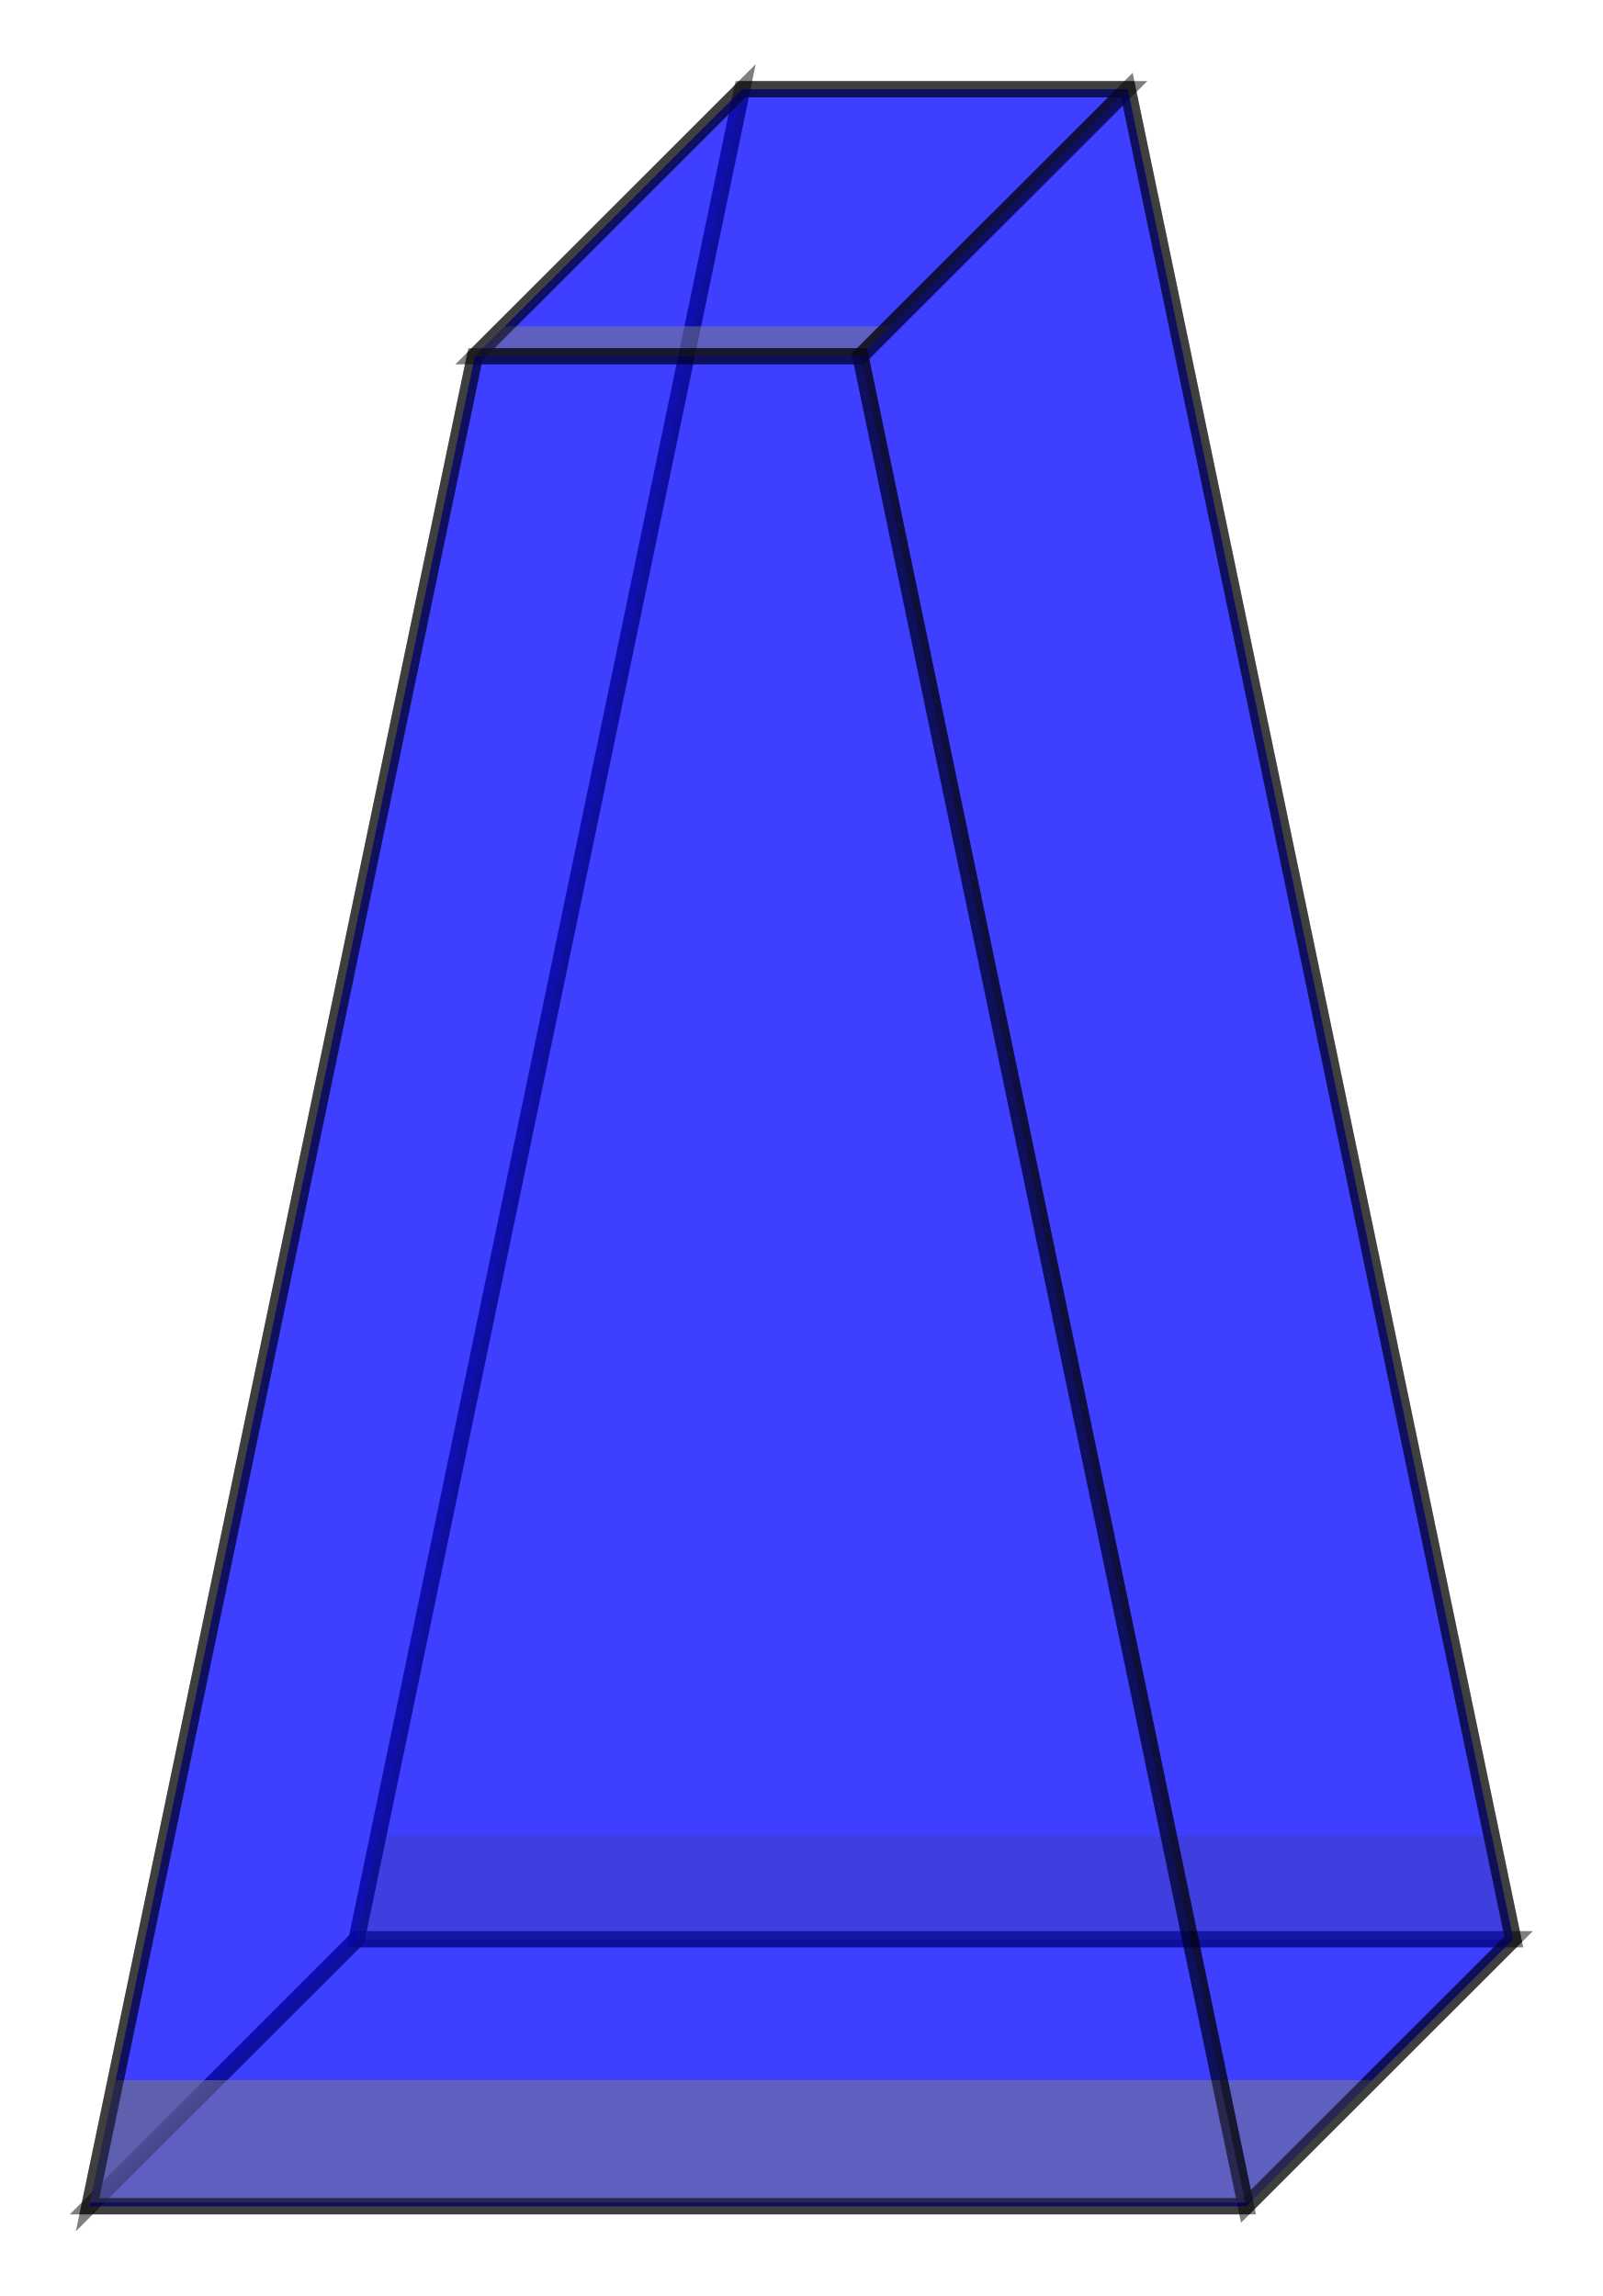
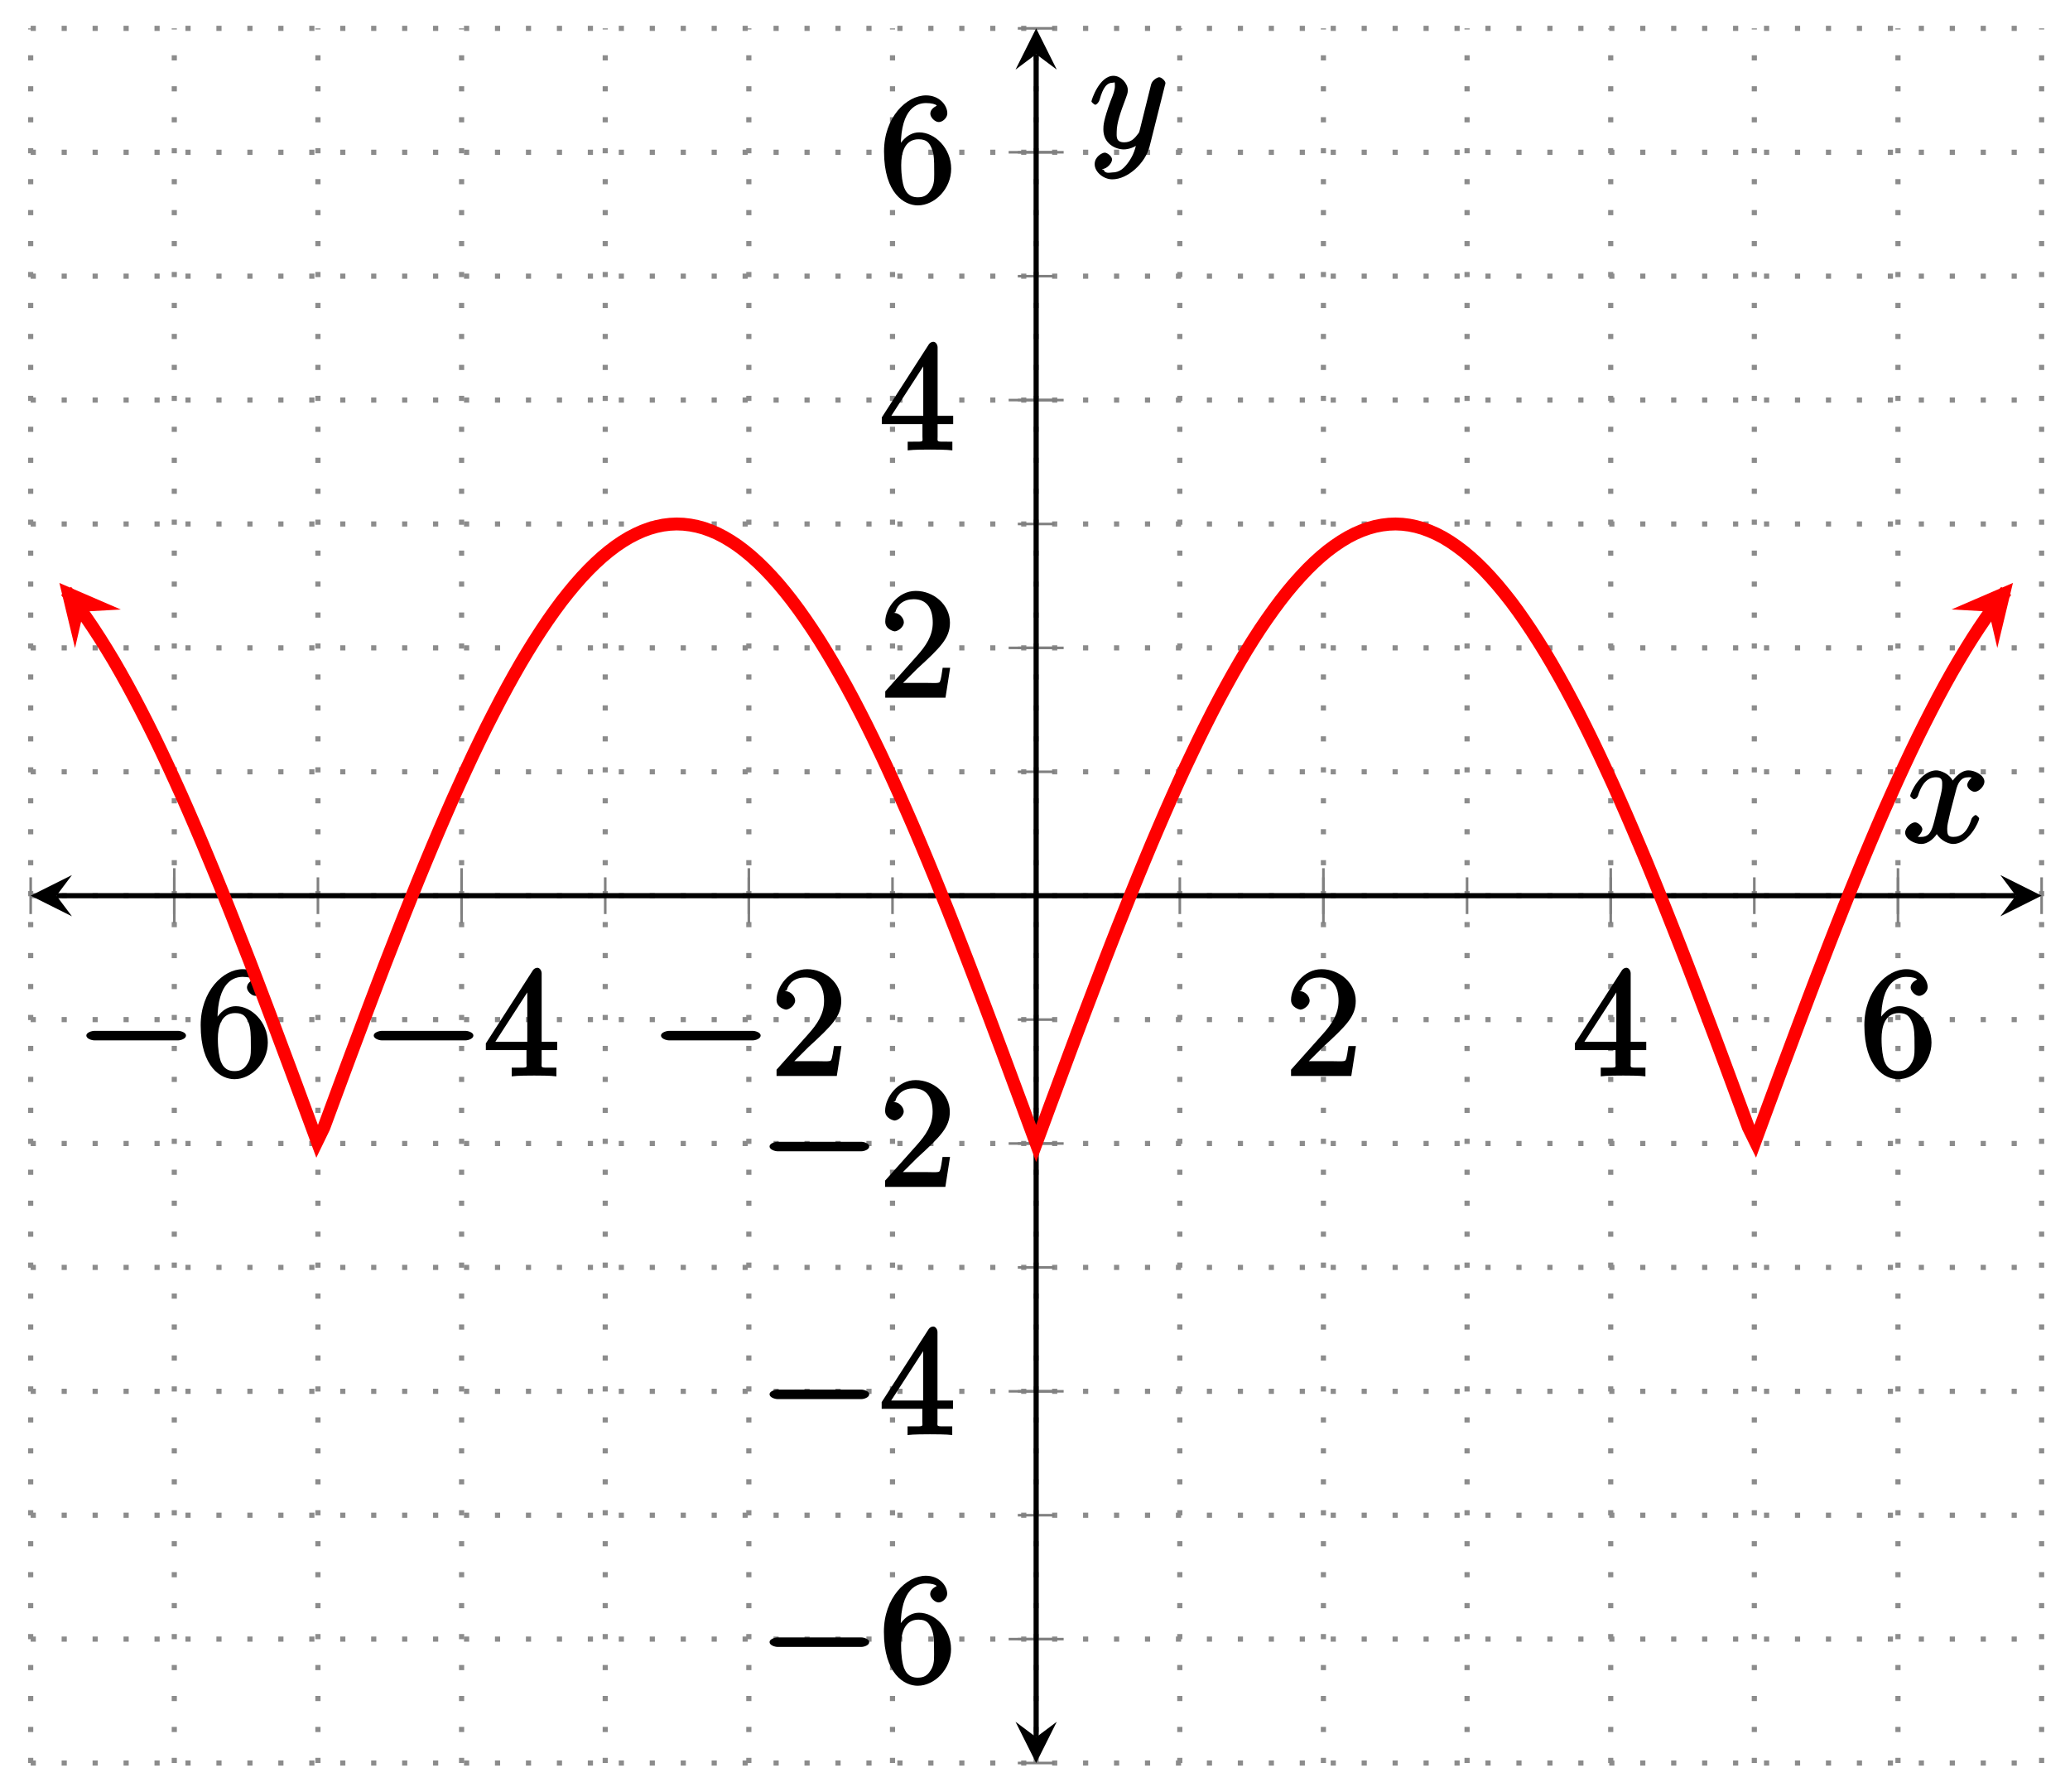
- <svg xmlns="http://www.w3.org/2000/svg" width="39.28pt" height="56.29pt" viewBox="0 0 39.28 56.29" version="1.1">
+ <svg xmlns="http://www.w3.org/2000/svg" xmlns:xlink="http://www.w3.org/1999/xlink" width="159.97pt" height="138.42pt" viewBox="0 0 159.97 138.42" version="1.1">
  <defs>
+     <g>
+       <symbol overflow="visible" id="glyph0-0">
+         <path style="stroke:none;" d="" />
+       </symbol>
+       <symbol overflow="visible" id="glyph0-1">
+         <path style="stroke:none;" d="M 7.875 -2.75 C 8.078 -2.75 8.484 -2.875 8.484 -3.125 C 8.484 -3.359 8.078 -3.484 7.875 -3.484 L 1.406 -3.484 C 1.203 -3.484 0.781 -3.359 0.781 -3.125 C 0.781 -2.875 1.203 -2.75 1.406 -2.75 Z M 7.875 -2.75 " />
+       </symbol>
+       <symbol overflow="visible" id="glyph1-0">
+         <path style="stroke:none;" d="" />
+       </symbol>
+       <symbol overflow="visible" id="glyph1-1">
+         <path style="stroke:none;" d="M 1.625 -4.297 C 1.625 -7.328 2.938 -7.656 3.578 -7.656 C 4.016 -7.656 4.328 -7.562 4.391 -7.469 C 4.531 -7.469 3.906 -7.312 3.906 -6.828 C 3.906 -6.562 4.25 -6.188 4.562 -6.188 C 4.859 -6.188 5.219 -6.516 5.219 -6.859 C 5.219 -7.484 4.609 -8.25 3.578 -8.25 C 2.062 -8.25 0.328 -6.547 0.328 -3.922 C 0.328 -0.641 1.922 0.25 2.938 0.25 C 4.25 0.25 5.516 -1.031 5.516 -2.578 C 5.516 -4.172 4.25 -5.391 3.047 -5.391 C 1.984 -5.391 1.422 -4.312 1.297 -3.984 L 1.625 -3.984 Z M 2.938 -0.375 C 2.188 -0.375 1.984 -0.891 1.875 -1.141 C 1.766 -1.453 1.656 -2.031 1.656 -2.875 C 1.656 -3.812 1.922 -4.859 3 -4.859 C 3.656 -4.859 3.844 -4.547 4.016 -4.141 C 4.203 -3.703 4.203 -3.109 4.203 -2.594 C 4.203 -1.984 4.25 -1.547 4.031 -1.094 C 3.734 -0.531 3.422 -0.375 2.938 -0.375 Z M 2.938 -0.375 " />
+       </symbol>
+       <symbol overflow="visible" id="glyph1-2">
+         <path style="stroke:none;" d="M 4.469 -7.922 C 4.469 -8.156 4.312 -8.359 4.141 -8.359 C 4.047 -8.359 3.891 -8.312 3.797 -8.172 L 0.156 -2.516 L 0.156 -2 L 3.297 -2 L 3.297 -1.047 C 3.297 -0.609 3.438 -0.641 2.562 -0.641 L 2.156 -0.641 L 2.156 0.031 C 2.609 -0.031 3.547 -0.031 3.891 -0.031 C 4.219 -0.031 5.172 -0.031 5.609 0.031 L 5.609 -0.641 L 5.219 -0.641 C 4.344 -0.641 4.469 -0.609 4.469 -1.047 L 4.469 -2 L 5.672 -2 L 5.672 -2.641 L 4.469 -2.641 Z M 3.359 -7 L 3.359 -2.641 L 0.891 -2.641 L 3.641 -6.891 Z M 3.359 -7 " />
+       </symbol>
+       <symbol overflow="visible" id="glyph1-3">
+         <path style="stroke:none;" d="M 5.266 -2.312 L 4.859 -2.312 C 4.797 -1.953 4.75 -1.406 4.625 -1.203 C 4.547 -1.094 3.984 -1.141 3.625 -1.141 L 1.406 -1.141 L 1.516 -0.891 C 1.844 -1.156 2.562 -1.922 2.875 -2.219 C 4.703 -3.891 5.422 -4.609 5.422 -5.797 C 5.422 -7.172 4.172 -8.25 2.781 -8.25 C 1.406 -8.25 0.422 -6.906 0.422 -5.875 C 0.422 -5.266 1.109 -5.125 1.141 -5.125 C 1.406 -5.125 1.859 -5.453 1.859 -5.828 C 1.859 -6.172 1.484 -6.547 1.141 -6.547 C 1.047 -6.547 1.016 -6.547 1.203 -6.609 C 1.359 -7.203 1.859 -7.609 2.625 -7.609 C 3.641 -7.609 4.094 -6.891 4.094 -5.797 C 4.094 -4.781 3.562 -4 2.875 -3.234 L 0.422 -0.484 L 0.422 0 L 5.078 0 L 5.438 -2.312 Z M 5.266 -2.312 " />
+       </symbol>
+       <symbol overflow="visible" id="glyph2-0">
+         <path style="stroke:none;" d="" />
+       </symbol>
+       <symbol overflow="visible" id="glyph2-1">
+         <path style="stroke:none;" d="M 5.672 -5.172 C 5.281 -5.109 4.969 -4.656 4.969 -4.438 C 4.969 -4.141 5.359 -3.906 5.531 -3.906 C 5.891 -3.906 6.297 -4.359 6.297 -4.688 C 6.297 -5.188 5.562 -5.562 5.062 -5.562 C 4.344 -5.562 3.766 -4.703 3.656 -4.469 L 3.984 -4.469 C 3.703 -5.359 2.812 -5.562 2.594 -5.562 C 1.375 -5.562 0.562 -3.844 0.562 -3.578 C 0.562 -3.531 0.781 -3.328 0.859 -3.328 C 0.953 -3.328 1.094 -3.438 1.156 -3.578 C 1.562 -4.922 2.219 -5.031 2.562 -5.031 C 3.094 -5.031 3.031 -4.672 3.031 -4.391 C 3.031 -4.125 2.969 -3.844 2.828 -3.281 L 2.422 -1.641 C 2.234 -0.922 2.062 -0.422 1.422 -0.422 C 1.359 -0.422 1.172 -0.375 0.922 -0.531 L 0.812 -0.281 C 1.25 -0.359 1.5 -0.859 1.5 -1 C 1.5 -1.25 1.156 -1.547 0.938 -1.547 C 0.641 -1.547 0.172 -1.141 0.172 -0.75 C 0.172 -0.25 0.891 0.125 1.406 0.125 C 1.984 0.125 2.5 -0.375 2.75 -0.859 L 2.469 -0.969 C 2.672 -0.266 3.438 0.125 3.875 0.125 C 5.094 0.125 5.891 -1.594 5.891 -1.859 C 5.891 -1.906 5.688 -2.109 5.625 -2.109 C 5.516 -2.109 5.328 -1.906 5.297 -1.812 C 4.969 -0.75 4.453 -0.422 3.906 -0.422 C 3.484 -0.422 3.422 -0.578 3.422 -1.062 C 3.422 -1.328 3.469 -1.516 3.656 -2.312 L 4.078 -3.938 C 4.25 -4.656 4.5 -5.031 5.062 -5.031 C 5.078 -5.031 5.297 -5.062 5.547 -4.906 Z M 5.672 -5.172 " />
+       </symbol>
+       <symbol overflow="visible" id="glyph2-2">
+         <path style="stroke:none;" d="M 3.031 1.094 C 2.703 1.547 2.359 1.906 1.766 1.906 C 1.625 1.906 1.203 2.031 1.109 1.703 C 0.906 1.641 0.969 1.641 0.984 1.641 C 1.344 1.641 1.75 1.188 1.75 0.906 C 1.75 0.641 1.359 0.375 1.188 0.375 C 0.984 0.375 0.406 0.688 0.406 1.266 C 0.406 1.875 1.094 2.438 1.766 2.438 C 2.969 2.438 4.328 1.188 4.656 -0.125 L 5.828 -4.797 C 5.844 -4.859 5.875 -4.922 5.875 -5 C 5.875 -5.172 5.562 -5.453 5.391 -5.453 C 5.281 -5.453 4.859 -5.25 4.766 -4.891 L 3.891 -1.375 C 3.828 -1.156 3.875 -1.25 3.781 -1.109 C 3.531 -0.781 3.266 -0.422 2.688 -0.422 C 2.016 -0.422 2.109 -0.922 2.109 -1.25 C 2.109 -1.922 2.438 -2.844 2.766 -3.703 C 2.891 -4.047 2.969 -4.219 2.969 -4.453 C 2.969 -4.953 2.453 -5.562 1.859 -5.562 C 0.766 -5.562 0.156 -3.688 0.156 -3.578 C 0.156 -3.531 0.375 -3.328 0.453 -3.328 C 0.562 -3.328 0.734 -3.531 0.781 -3.688 C 1.062 -4.703 1.359 -5.031 1.828 -5.031 C 1.938 -5.031 1.969 -5.172 1.969 -4.781 C 1.969 -4.469 1.844 -4.125 1.656 -3.672 C 1.078 -2.109 1.078 -1.703 1.078 -1.422 C 1.078 -0.281 2.062 0.125 2.656 0.125 C 3 0.125 3.531 -0.031 3.844 -0.344 L 3.688 -0.516 C 3.516 0.141 3.438 0.5 3.031 1.094 Z M 3.031 1.094 " />
+       </symbol>
+     </g>
    <clipPath id="clip1">
-       <path d="M 0 41 L 39.281 41 L 39.281 56.289 L 0 56.289 Z M 0 41 " />
-     </clipPath>
-     <clipPath id="clip2">
-       <path d="M 8 45 L 38 45 L 38 48 L 8 48 Z M 8 45 " />
-     </clipPath>
-     <clipPath id="clip3">
-       <path d="M 37.09 47.543 L 8.742 47.543 L 18.191 2.188 L 27.641 2.188 Z M 37.09 47.543 " />
-     </clipPath>
-     <linearGradient id="linear0" gradientUnits="userSpaceOnUse" x1="0" y1="97.003" x2="0" y2="100.001" gradientTransform="matrix(0.567,0,0,-0.90721,35.38868,135.544)">
-       <stop offset="0" style="stop-color:rgb(50%,50%,50%);stop-opacity:0.5;" />
-       <stop offset="0.5" style="stop-color:rgb(50%,50%,50%);stop-opacity:0.5;" />
-       <stop offset="1" style="stop-color:rgb(50%,50%,50%);stop-opacity:0.5;" />
-     </linearGradient>
-     <clipPath id="clip4">
-       <path d="M 3 0 L 39.281 0 L 39.281 54 L 3 54 Z M 3 0 " />
-     </clipPath>
-     <clipPath id="clip5">
-       <path d="M 2 51 L 19 51 L 19 54 L 2 54 Z M 2 51 " />
-     </clipPath>
-     <clipPath id="clip6">
-       <path d="M 2.191 54.09 L 8.742 47.543 L 18.191 2.188 L 11.641 8.734 Z M 2.191 54.09 " />
-     </clipPath>
-     <linearGradient id="linear1" gradientUnits="userSpaceOnUse" x1="0" y1="97.003" x2="0" y2="100.001" gradientTransform="matrix(0.31996,0,0,-1.03818,17.23076,154.7964)">
-       <stop offset="0" style="stop-color:rgb(50%,50%,50%);stop-opacity:0.5;" />
-       <stop offset="0.5" style="stop-color:rgb(50%,50%,50%);stop-opacity:0.5;" />
-       <stop offset="1" style="stop-color:rgb(50%,50%,50%);stop-opacity:0.5;" />
-     </linearGradient>
-     <clipPath id="clip7">
-       <path d="M 0 0 L 24 0 L 24 56.289 L 0 56.289 Z M 0 0 " />
-     </clipPath>
-     <clipPath id="clip8">
-       <path d="M 11 8 L 28 8 L 28 9 L 11 9 Z M 11 8 " />
-     </clipPath>
-     <clipPath id="clip9">
-       <path d="M 21.09 8.734 L 11.641 8.734 L 18.191 2.188 L 27.641 2.188 Z M 21.09 8.734 " />
-     </clipPath>
-     <linearGradient id="linear2" gradientUnits="userSpaceOnUse" x1="0" y1="97.002" x2="0" y2="100.001" gradientTransform="matrix(0.31996,0,0,-0.13097,26.67998,21.43927)">
-       <stop offset="0" style="stop-color:rgb(50%,50%,50%);stop-opacity:0.5;" />
-       <stop offset="0.5" style="stop-color:rgb(50%,50%,50%);stop-opacity:0.5;" />
-       <stop offset="1" style="stop-color:rgb(50%,50%,50%);stop-opacity:0.5;" />
-     </linearGradient>
-     <clipPath id="clip10">
-       <path d="M 21 51 L 38 51 L 38 54 L 21 54 Z M 21 51 " />
-     </clipPath>
-     <clipPath id="clip11">
-       <path d="M 30.539 54.09 L 37.09 47.543 L 27.641 2.188 L 21.09 8.734 Z M 30.539 54.09 " />
-     </clipPath>
-     <linearGradient id="linear3" gradientUnits="userSpaceOnUse" x1="0" y1="97.003" x2="0" y2="100.001" gradientTransform="matrix(0.31996,0,0,-1.03818,36.12877,154.7964)">
-       <stop offset="0" style="stop-color:rgb(50%,50%,50%);stop-opacity:0.5;" />
-       <stop offset="0.5" style="stop-color:rgb(50%,50%,50%);stop-opacity:0.5;" />
-       <stop offset="1" style="stop-color:rgb(50%,50%,50%);stop-opacity:0.5;" />
-     </linearGradient>
-     <clipPath id="clip12">
-       <path d="M 15 0 L 39.281 0 L 39.281 56.289 L 15 56.289 Z M 15 0 " />
-     </clipPath>
-     <clipPath id="clip13">
-       <path d="M 2 51 L 31 51 L 31 54 L 2 54 Z M 2 51 " />
-     </clipPath>
-     <clipPath id="clip14">
-       <path d="M 30.539 54.09 L 2.191 54.09 L 11.641 8.734 L 21.09 8.734 Z M 30.539 54.09 " />
-     </clipPath>
-     <linearGradient id="linear4" gradientUnits="userSpaceOnUse" x1="0" y1="97.003" x2="0" y2="100.001" gradientTransform="matrix(0.567,0,0,-0.90721,28.84061,142.0921)">
-       <stop offset="0" style="stop-color:rgb(50%,50%,50%);stop-opacity:0.5;" />
-       <stop offset="0.5" style="stop-color:rgb(50%,50%,50%);stop-opacity:0.5;" />
-       <stop offset="1" style="stop-color:rgb(50%,50%,50%);stop-opacity:0.5;" />
-     </linearGradient>
-     <clipPath id="clip15">
-       <path d="M 0 3 L 37 3 L 37 56.289 L 0 56.289 Z M 0 3 " />
+       <path d="M 2.371 26 L 157.777 26 L 157.777 103 L 2.371 103 Z M 2.371 26 " />
    </clipPath>
  </defs>
  <g id="surface1">
-     <path style=" stroke:none;fill-rule:nonzero;fill:rgb(0%,0%,100%);fill-opacity:0.5;" d="M 30.539 54.09 L 2.191 54.09 L 8.742 47.543 L 37.09 47.543 Z M 30.539 54.09 " />
+     <path style="fill:none;stroke-width:0.399;stroke-linecap:butt;stroke-linejoin:miter;stroke:rgb(54.999%,54.999%,54.999%);stroke-opacity:1;stroke-dasharray:0.399,1.993;stroke-miterlimit:10;" d="M 0.001 -0 L 0.001 134.039 M 11.099 -0 L 11.099 134.039 M 22.2 -0 L 22.2 134.039 M 33.302 -0 L 33.302 134.039 M 44.403 -0 L 44.403 134.039 M 55.501 -0 L 55.501 134.039 M 66.603 -0 L 66.603 134.039 M 77.704 -0 L 77.704 134.039 M 88.806 -0 L 88.806 134.039 M 99.903 -0 L 99.903 134.039 M 111.005 -0 L 111.005 134.039 M 122.107 -0 L 122.107 134.039 M 133.204 -0 L 133.204 134.039 M 144.306 -0 L 144.306 134.039 M 155.407 -0 L 155.407 134.039 " transform="matrix(1,0,0,-1,2.37,136.23)" />
+     <path style="fill:none;stroke-width:0.399;stroke-linecap:butt;stroke-linejoin:miter;stroke:rgb(54.999%,54.999%,54.999%);stroke-opacity:1;stroke-dasharray:0.399,1.993;stroke-miterlimit:10;" d="M 0.001 -0 L 155.407 -0 M 0.001 9.574 L 155.407 9.574 M 0.001 19.148 L 155.407 19.148 M 0.001 28.722 L 155.407 28.722 M 0.001 38.296 L 155.407 38.296 M 0.001 47.871 L 155.407 47.871 M 0.001 57.445 L 155.407 57.445 M 0.001 67.019 L 155.407 67.019 M 0.001 76.593 L 155.407 76.593 M 0.001 86.168 L 155.407 86.168 M 0.001 95.742 L 155.407 95.742 M 0.001 105.316 L 155.407 105.316 M 0.001 114.89 L 155.407 114.89 M 0.001 124.464 L 155.407 124.464 M 0.001 134.039 L 155.407 134.039 " transform="matrix(1,0,0,-1,2.37,136.23)" />
+     <path style="fill:none;stroke-width:0.199;stroke-linecap:butt;stroke-linejoin:miter;stroke:rgb(50%,50%,50%);stroke-opacity:1;stroke-miterlimit:10;" d="M 0.001 65.601 L 0.001 68.437 M 11.099 65.601 L 11.099 68.437 M 22.2 65.601 L 22.2 68.437 M 33.302 65.601 L 33.302 68.437 M 44.403 65.601 L 44.403 68.437 M 55.501 65.601 L 55.501 68.437 M 66.603 65.601 L 66.603 68.437 M 77.704 65.601 L 77.704 68.437 M 88.806 65.601 L 88.806 68.437 M 99.903 65.601 L 99.903 68.437 M 111.005 65.601 L 111.005 68.437 M 122.107 65.601 L 122.107 68.437 M 133.204 65.601 L 133.204 68.437 M 144.306 65.601 L 144.306 68.437 M 155.407 65.601 L 155.407 68.437 " transform="matrix(1,0,0,-1,2.37,136.23)" />
+     <path style="fill:none;stroke-width:0.199;stroke-linecap:butt;stroke-linejoin:miter;stroke:rgb(50%,50%,50%);stroke-opacity:1;stroke-miterlimit:10;" d="M 11.099 64.894 L 11.099 69.144 M 33.302 64.894 L 33.302 69.144 M 55.501 64.894 L 55.501 69.144 M 99.903 64.894 L 99.903 69.144 M 122.107 64.894 L 122.107 69.144 M 144.306 64.894 L 144.306 69.144 " transform="matrix(1,0,0,-1,2.37,136.23)" />
+     <path style="fill:none;stroke-width:0.199;stroke-linecap:butt;stroke-linejoin:miter;stroke:rgb(50%,50%,50%);stroke-opacity:1;stroke-miterlimit:10;" d="M 76.286 -0 L 79.122 -0 M 76.286 9.574 L 79.122 9.574 M 76.286 19.148 L 79.122 19.148 M 76.286 28.722 L 79.122 28.722 M 76.286 38.296 L 79.122 38.296 M 76.286 47.871 L 79.122 47.871 M 76.286 57.445 L 79.122 57.445 M 76.286 67.019 L 79.122 67.019 M 76.286 76.593 L 79.122 76.593 M 76.286 86.168 L 79.122 86.168 M 76.286 95.742 L 79.122 95.742 M 76.286 105.316 L 79.122 105.316 M 76.286 114.89 L 79.122 114.89 M 76.286 124.464 L 79.122 124.464 M 76.286 134.039 L 79.122 134.039 " transform="matrix(1,0,0,-1,2.37,136.23)" />
+     <path style="fill:none;stroke-width:0.199;stroke-linecap:butt;stroke-linejoin:miter;stroke:rgb(50%,50%,50%);stroke-opacity:1;stroke-miterlimit:10;" d="M 75.579 9.574 L 79.829 9.574 M 75.579 28.722 L 79.829 28.722 M 75.579 47.871 L 79.829 47.871 M 75.579 86.168 L 79.829 86.168 M 75.579 105.316 L 79.829 105.316 M 75.579 124.464 L 79.829 124.464 " transform="matrix(1,0,0,-1,2.37,136.23)" />
+     <path style="fill:none;stroke-width:0.399;stroke-linecap:butt;stroke-linejoin:miter;stroke:rgb(0%,0%,0%);stroke-opacity:1;stroke-miterlimit:10;" d="M 1.993 67.019 L 153.415 67.019 " transform="matrix(1,0,0,-1,2.37,136.23)" />
+     <path style=" stroke:none;fill-rule:nonzero;fill:rgb(0%,0%,0%);fill-opacity:1;" d="M 2.371 69.211 L 5.559 70.805 L 4.363 69.211 L 5.559 67.617 " />
+     <path style=" stroke:none;fill-rule:nonzero;fill:rgb(0%,0%,0%);fill-opacity:1;" d="M 157.777 69.211 L 154.59 67.617 L 155.785 69.211 L 154.59 70.805 " />
+     <path style="fill:none;stroke-width:0.399;stroke-linecap:butt;stroke-linejoin:miter;stroke:rgb(0%,0%,0%);stroke-opacity:1;stroke-miterlimit:10;" d="M 77.704 1.992 L 77.704 132.046 " transform="matrix(1,0,0,-1,2.37,136.23)" />
+     <path style=" stroke:none;fill-rule:nonzero;fill:rgb(0%,0%,0%);fill-opacity:1;" d="M 80.074 136.23 L 81.668 133.043 L 80.074 134.238 L 78.48 133.043 " />
+     <path style=" stroke:none;fill-rule:nonzero;fill:rgb(0%,0%,0%);fill-opacity:1;" d="M 80.074 2.191 L 78.48 5.379 L 80.074 4.184 L 81.668 5.379 " />
+     <g style="fill:rgb(0%,0%,0%);fill-opacity:1;">
+       <use xlink:href="#glyph0-1" x="5.89" y="83.14" />
+     </g>
+     <g style="fill:rgb(0%,0%,0%);fill-opacity:1;">
+       <use xlink:href="#glyph1-1" x="15.18" y="83.14" />
+     </g>
+     <g style="fill:rgb(0%,0%,0%);fill-opacity:1;">
+       <use xlink:href="#glyph0-1" x="28.1" y="83.14" />
+     </g>
+     <g style="fill:rgb(0%,0%,0%);fill-opacity:1;">
+       <use xlink:href="#glyph1-2" x="37.39" y="83.14" />
+     </g>
+     <g style="fill:rgb(0%,0%,0%);fill-opacity:1;">
+       <use xlink:href="#glyph0-1" x="50.3" y="83.14" />
+     </g>
+     <g style="fill:rgb(0%,0%,0%);fill-opacity:1;">
+       <use xlink:href="#glyph1-3" x="59.59" y="83.14" />
+     </g>
+     <g style="fill:rgb(0%,0%,0%);fill-opacity:1;">
+       <use xlink:href="#glyph1-3" x="99.35" y="83.14" />
+     </g>
+     <g style="fill:rgb(0%,0%,0%);fill-opacity:1;">
+       <use xlink:href="#glyph1-2" x="121.55" y="83.14" />
+     </g>
+     <g style="fill:rgb(0%,0%,0%);fill-opacity:1;">
+       <use xlink:href="#glyph1-1" x="143.75" y="83.14" />
+     </g>
+     <g style="fill:rgb(0%,0%,0%);fill-opacity:1;">
+       <use xlink:href="#glyph0-1" x="58.69" y="130.01" />
+     </g>
+     <g style="fill:rgb(0%,0%,0%);fill-opacity:1;">
+       <use xlink:href="#glyph1-1" x="67.98" y="130.01" />
+     </g>
+     <g style="fill:rgb(0%,0%,0%);fill-opacity:1;">
+       <use xlink:href="#glyph0-1" x="58.69" y="110.86" />
+     </g>
+     <g style="fill:rgb(0%,0%,0%);fill-opacity:1;">
+       <use xlink:href="#glyph1-2" x="67.98" y="110.86" />
+     </g>
+     <g style="fill:rgb(0%,0%,0%);fill-opacity:1;">
+       <use xlink:href="#glyph0-1" x="58.69" y="91.71" />
+     </g>
+     <g style="fill:rgb(0%,0%,0%);fill-opacity:1;">
+       <use xlink:href="#glyph1-3" x="67.98" y="91.71" />
+     </g>
+     <g style="fill:rgb(0%,0%,0%);fill-opacity:1;">
+       <use xlink:href="#glyph1-3" x="67.99" y="53.91" />
+     </g>
+     <g style="fill:rgb(0%,0%,0%);fill-opacity:1;">
+       <use xlink:href="#glyph1-2" x="67.99" y="34.77" />
+     </g>
+     <g style="fill:rgb(0%,0%,0%);fill-opacity:1;">
+       <use xlink:href="#glyph1-1" x="67.99" y="15.62" />
+     </g>
    <g clip-path="url(#clip1)" clip-rule="nonzero">
-       <path style="fill:none;stroke-width:0.399;stroke-linecap:butt;stroke-linejoin:miter;stroke:rgb(0%,0%,0%);stroke-opacity:0.5;stroke-miterlimit:10;" d="M -0.001 0 L -28.349 0 L -21.798 6.547 L 6.55 6.547 Z M -0.001 0 " transform="matrix(1,0,0,-1,30.54,54.09)" />
+       <path style="fill:none;stroke-width:0.996;stroke-linecap:butt;stroke-linejoin:miter;stroke:rgb(100%,0%,0%);stroke-opacity:1;stroke-miterlimit:10;" d="M 4.079 88.972 L 2.743 90.562 L 3.267 89.898 L 3.794 89.199 L 4.317 88.468 L 4.841 87.695 L 5.364 86.89 L 5.888 86.05 L 6.415 85.179 L 6.939 84.269 L 7.462 83.332 L 7.985 82.363 L 8.509 81.363 L 9.036 80.332 L 9.56 79.277 L 10.083 78.191 L 10.607 77.078 L 11.13 75.941 L 11.657 74.777 L 12.181 73.589 L 12.704 72.382 L 13.228 71.152 L 13.751 69.898 L 14.278 68.628 L 14.802 67.339 L 15.325 66.035 L 15.849 64.71 L 16.372 63.375 L 16.9 62.027 L 17.423 60.664 L 17.946 59.289 L 18.47 57.906 L 18.993 56.511 L 19.517 55.109 L 20.044 53.703 L 20.567 52.292 L 22.138 48.039 L 22.665 49.125 L 23.712 51.96 L 24.235 53.375 L 24.759 54.781 L 25.286 56.183 L 25.81 57.578 L 26.333 58.964 L 26.857 60.343 L 27.38 61.707 L 27.907 63.058 L 28.431 64.402 L 28.954 65.726 L 29.478 67.035 L 30.001 68.328 L 30.528 69.605 L 31.052 70.859 L 31.575 72.093 L 32.099 73.308 L 32.622 74.5 L 33.15 75.668 L 33.673 76.812 L 34.196 77.933 L 34.72 79.023 L 35.243 80.089 L 35.771 81.125 L 36.294 82.132 L 36.818 83.109 L 37.341 84.054 L 37.864 84.968 L 38.388 85.847 L 38.915 86.699 L 39.439 87.511 L 39.962 88.289 L 40.485 89.031 L 41.009 89.742 L 41.536 90.41 L 42.06 91.043 L 42.583 91.636 L 43.107 92.191 L 43.63 92.707 L 44.157 93.187 L 44.681 93.625 L 45.204 94.023 L 45.728 94.378 L 46.251 94.695 L 46.778 94.968 L 47.302 95.203 L 47.825 95.394 L 48.349 95.543 L 48.872 95.652 L 49.4 95.718 L 49.923 95.742 L 50.446 95.722 L 50.97 95.66 L 51.493 95.558 L 52.021 95.414 L 52.544 95.226 L 53.068 95 L 53.591 94.73 L 54.114 94.418 L 54.642 94.066 L 55.165 93.671 L 55.689 93.238 L 56.212 92.765 L 56.735 92.253 L 57.259 91.703 L 57.786 91.113 L 58.31 90.484 L 58.833 89.82 L 59.357 89.117 L 59.88 88.378 L 60.407 87.601 L 60.931 86.793 L 61.454 85.949 L 61.978 85.07 L 62.501 84.16 L 63.028 83.218 L 63.552 82.246 L 64.075 81.242 L 64.599 80.21 L 65.122 79.148 L 65.65 78.058 L 66.173 76.945 L 66.696 75.804 L 67.22 74.636 L 67.743 73.449 L 68.271 72.238 L 68.794 71.003 L 69.317 69.75 L 69.841 68.476 L 70.364 67.187 L 70.892 65.878 L 71.415 64.554 L 71.939 63.214 L 72.462 61.863 L 72.985 60.5 L 73.513 59.125 L 74.036 57.738 L 74.56 56.343 L 75.083 54.945 L 76.13 52.125 L 76.657 50.707 L 77.181 49.289 L 77.704 47.875 L 78.228 49.292 L 78.751 50.714 L 79.278 52.128 L 79.802 53.542 L 80.325 54.949 L 80.849 56.351 L 81.372 57.746 L 81.9 59.128 L 82.423 60.503 L 82.946 61.871 L 83.47 63.222 L 83.993 64.558 L 84.521 65.882 L 85.044 67.191 L 85.567 68.48 L 86.091 69.753 L 86.614 71.007 L 87.142 72.242 L 87.665 73.453 L 88.189 74.64 L 88.712 75.808 L 89.235 76.949 L 89.763 78.062 L 90.286 79.152 L 90.81 80.214 L 91.333 81.246 L 91.857 82.25 L 92.384 83.222 L 92.907 84.164 L 93.431 85.074 L 93.954 85.953 L 94.478 86.796 L 95.001 87.605 L 95.528 88.378 L 96.052 89.117 L 96.575 89.82 L 97.099 90.488 L 97.622 91.113 L 98.15 91.703 L 98.673 92.257 L 99.196 92.769 L 99.72 93.242 L 100.243 93.675 L 100.771 94.066 L 101.294 94.418 L 101.817 94.73 L 102.341 95 L 102.864 95.226 L 103.392 95.414 L 103.915 95.558 L 104.439 95.66 L 104.962 95.722 L 105.485 95.742 L 106.013 95.718 L 106.536 95.652 L 107.06 95.543 L 107.583 95.394 L 108.107 95.199 L 108.634 94.968 L 109.157 94.695 L 109.681 94.378 L 110.204 94.019 L 110.728 93.625 L 111.255 93.183 L 111.778 92.707 L 112.302 92.191 L 112.825 91.632 L 113.349 91.039 L 113.872 90.406 L 114.4 89.738 L 114.923 89.031 L 115.446 88.285 L 115.97 87.507 L 116.493 86.695 L 117.021 85.843 L 117.544 84.964 L 118.067 84.05 L 118.591 83.105 L 119.114 82.128 L 119.642 81.121 L 120.165 80.085 L 120.689 79.019 L 121.212 77.929 L 121.735 76.808 L 122.263 75.664 L 122.786 74.496 L 123.31 73.304 L 123.833 72.089 L 124.357 70.855 L 124.884 69.601 L 125.407 68.324 L 125.931 67.031 L 126.454 65.718 L 126.978 64.394 L 127.505 63.054 L 128.028 61.703 L 128.552 60.335 L 129.075 58.957 L 129.599 57.574 L 130.126 56.179 L 130.65 54.777 L 131.173 53.367 L 132.22 50.539 L 132.743 49.117 L 133.271 48.042 L 133.794 49.464 L 134.317 50.882 L 135.364 53.71 L 135.892 55.117 L 136.415 56.515 L 136.939 57.91 L 137.462 59.292 L 137.985 60.667 L 138.513 62.031 L 139.036 63.382 L 139.56 64.718 L 140.083 66.039 L 140.607 67.347 L 141.134 68.632 L 141.657 69.906 L 142.181 71.156 L 142.704 72.386 L 143.228 73.597 L 143.755 74.781 L 144.278 75.945 L 144.802 77.082 L 145.325 78.195 L 145.849 79.281 L 146.376 80.339 L 146.9 81.367 L 147.423 82.367 L 147.946 83.335 L 148.47 84.273 L 148.997 85.179 L 149.521 86.054 L 150.044 86.894 L 150.567 87.699 L 151.091 88.472 L 151.614 89.203 L 152.142 89.902 L 152.665 90.562 L 151.329 88.976 " transform="matrix(1,0,0,-1,2.37,136.23)" />
    </g>
-     <path style=" stroke:none;fill-rule:nonzero;fill:rgb(0%,0%,100%);fill-opacity:0.5;" d="M 37.09 47.543 L 8.742 47.543 L 18.191 2.188 L 27.641 2.188 Z M 37.09 47.543 " />
-     <g clip-path="url(#clip2)" clip-rule="nonzero">
-       <g clip-path="url(#clip3)" clip-rule="nonzero">
-         <path style=" stroke:none;fill-rule:nonzero;fill:url(#linear0);" d="M 8.742 47.543 L 8.742 2.188 L 37.09 2.188 L 37.09 47.543 Z M 8.742 47.543 " />
-       </g>
+     <path style=" stroke:none;fill-rule:nonzero;fill:rgb(100%,0%,0%);fill-opacity:1;" d="M 4.59 45.047 L 5.797 50.074 L 6.449 47.258 L 9.336 47.098 " />
+     <path style=" stroke:none;fill-rule:nonzero;fill:rgb(100%,0%,0%);fill-opacity:1;" d="M 155.559 45.043 L 150.812 47.094 L 153.699 47.254 L 154.352 50.07 " />
+     <g style="fill:rgb(0%,0%,0%);fill-opacity:1;">
+       <use xlink:href="#glyph2-1" x="147.06" y="65.09" />
    </g>
-     <g clip-path="url(#clip4)" clip-rule="nonzero">
-       <path style="fill:none;stroke-width:0.399;stroke-linecap:butt;stroke-linejoin:miter;stroke:rgb(0%,0%,0%);stroke-opacity:0.5;stroke-miterlimit:10;" d="M 6.55 6.547 L -21.798 6.547 L -12.349 51.903 L -2.899 51.903 Z M 6.55 6.547 " transform="matrix(1,0,0,-1,30.54,54.09)" />
-     </g>
-     <path style=" stroke:none;fill-rule:nonzero;fill:rgb(0%,0%,100%);fill-opacity:0.5;" d="M 2.191 54.09 L 8.742 47.543 L 18.191 2.188 L 11.641 8.734 Z M 2.191 54.09 " />
-     <g clip-path="url(#clip5)" clip-rule="nonzero">
-       <g clip-path="url(#clip6)" clip-rule="nonzero">
-         <path style=" stroke:none;fill-rule:nonzero;fill:url(#linear1);" d="M 2.191 54.09 L 2.191 2.188 L 18.191 2.188 L 18.191 54.09 Z M 2.191 54.09 " />
-       </g>
-     </g>
-     <g clip-path="url(#clip7)" clip-rule="nonzero">
-       <path style="fill:none;stroke-width:0.399;stroke-linecap:butt;stroke-linejoin:miter;stroke:rgb(0%,0%,0%);stroke-opacity:0.5;stroke-miterlimit:10;" d="M -28.349 0 L -21.798 6.547 L -12.349 51.903 L -18.899 45.356 Z M -28.349 0 " transform="matrix(1,0,0,-1,30.54,54.09)" />
-     </g>
-     <path style=" stroke:none;fill-rule:nonzero;fill:rgb(0%,0%,100%);fill-opacity:0.5;" d="M 21.09 8.734 L 11.641 8.734 L 18.191 2.188 L 27.641 2.188 Z M 21.09 8.734 " />
-     <g clip-path="url(#clip8)" clip-rule="nonzero">
-       <g clip-path="url(#clip9)" clip-rule="nonzero">
-         <path style=" stroke:none;fill-rule:nonzero;fill:url(#linear2);" d="M 11.641 8.734 L 11.641 2.188 L 27.641 2.188 L 27.641 8.734 Z M 11.641 8.734 " />
-       </g>
-     </g>
-     <path style="fill:none;stroke-width:0.399;stroke-linecap:butt;stroke-linejoin:miter;stroke:rgb(0%,0%,0%);stroke-opacity:0.5;stroke-miterlimit:10;" d="M -9.45 45.356 L -18.899 45.356 L -12.349 51.903 L -2.899 51.903 Z M -9.45 45.356 " transform="matrix(1,0,0,-1,30.54,54.09)" />
-     <path style=" stroke:none;fill-rule:nonzero;fill:rgb(0%,0%,100%);fill-opacity:0.5;" d="M 30.539 54.09 L 37.09 47.543 L 27.641 2.188 L 21.09 8.734 Z M 30.539 54.09 " />
-     <g clip-path="url(#clip10)" clip-rule="nonzero">
-       <g clip-path="url(#clip11)" clip-rule="nonzero">
-         <path style=" stroke:none;fill-rule:nonzero;fill:url(#linear3);" d="M 21.09 54.09 L 21.09 2.188 L 37.09 2.188 L 37.09 54.09 Z M 21.09 54.09 " />
-       </g>
-     </g>
-     <g clip-path="url(#clip12)" clip-rule="nonzero">
-       <path style="fill:none;stroke-width:0.399;stroke-linecap:butt;stroke-linejoin:miter;stroke:rgb(0%,0%,0%);stroke-opacity:0.5;stroke-miterlimit:10;" d="M -0.001 0 L 6.55 6.547 L -2.899 51.903 L -9.45 45.356 Z M -0.001 0 " transform="matrix(1,0,0,-1,30.54,54.09)" />
-     </g>
-     <path style=" stroke:none;fill-rule:nonzero;fill:rgb(0%,0%,100%);fill-opacity:0.5;" d="M 30.539 54.09 L 2.191 54.09 L 11.641 8.734 L 21.09 8.734 Z M 30.539 54.09 " />
-     <g clip-path="url(#clip13)" clip-rule="nonzero">
-       <g clip-path="url(#clip14)" clip-rule="nonzero">
-         <path style=" stroke:none;fill-rule:nonzero;fill:url(#linear4);" d="M 2.191 54.09 L 2.191 8.734 L 30.539 8.734 L 30.539 54.09 Z M 2.191 54.09 " />
-       </g>
-     </g>
-     <g clip-path="url(#clip15)" clip-rule="nonzero">
-       <path style="fill:none;stroke-width:0.399;stroke-linecap:butt;stroke-linejoin:miter;stroke:rgb(0%,0%,0%);stroke-opacity:0.5;stroke-miterlimit:10;" d="M -0.001 0 L -28.349 0 L -18.899 45.356 L -9.45 45.356 Z M -0.001 0 " transform="matrix(1,0,0,-1,30.54,54.09)" />
+     <g style="fill:rgb(0%,0%,0%);fill-opacity:1;">
+       <use xlink:href="#glyph2-2" x="84.19" y="11.42" />
    </g>
  </g>
</svg>
